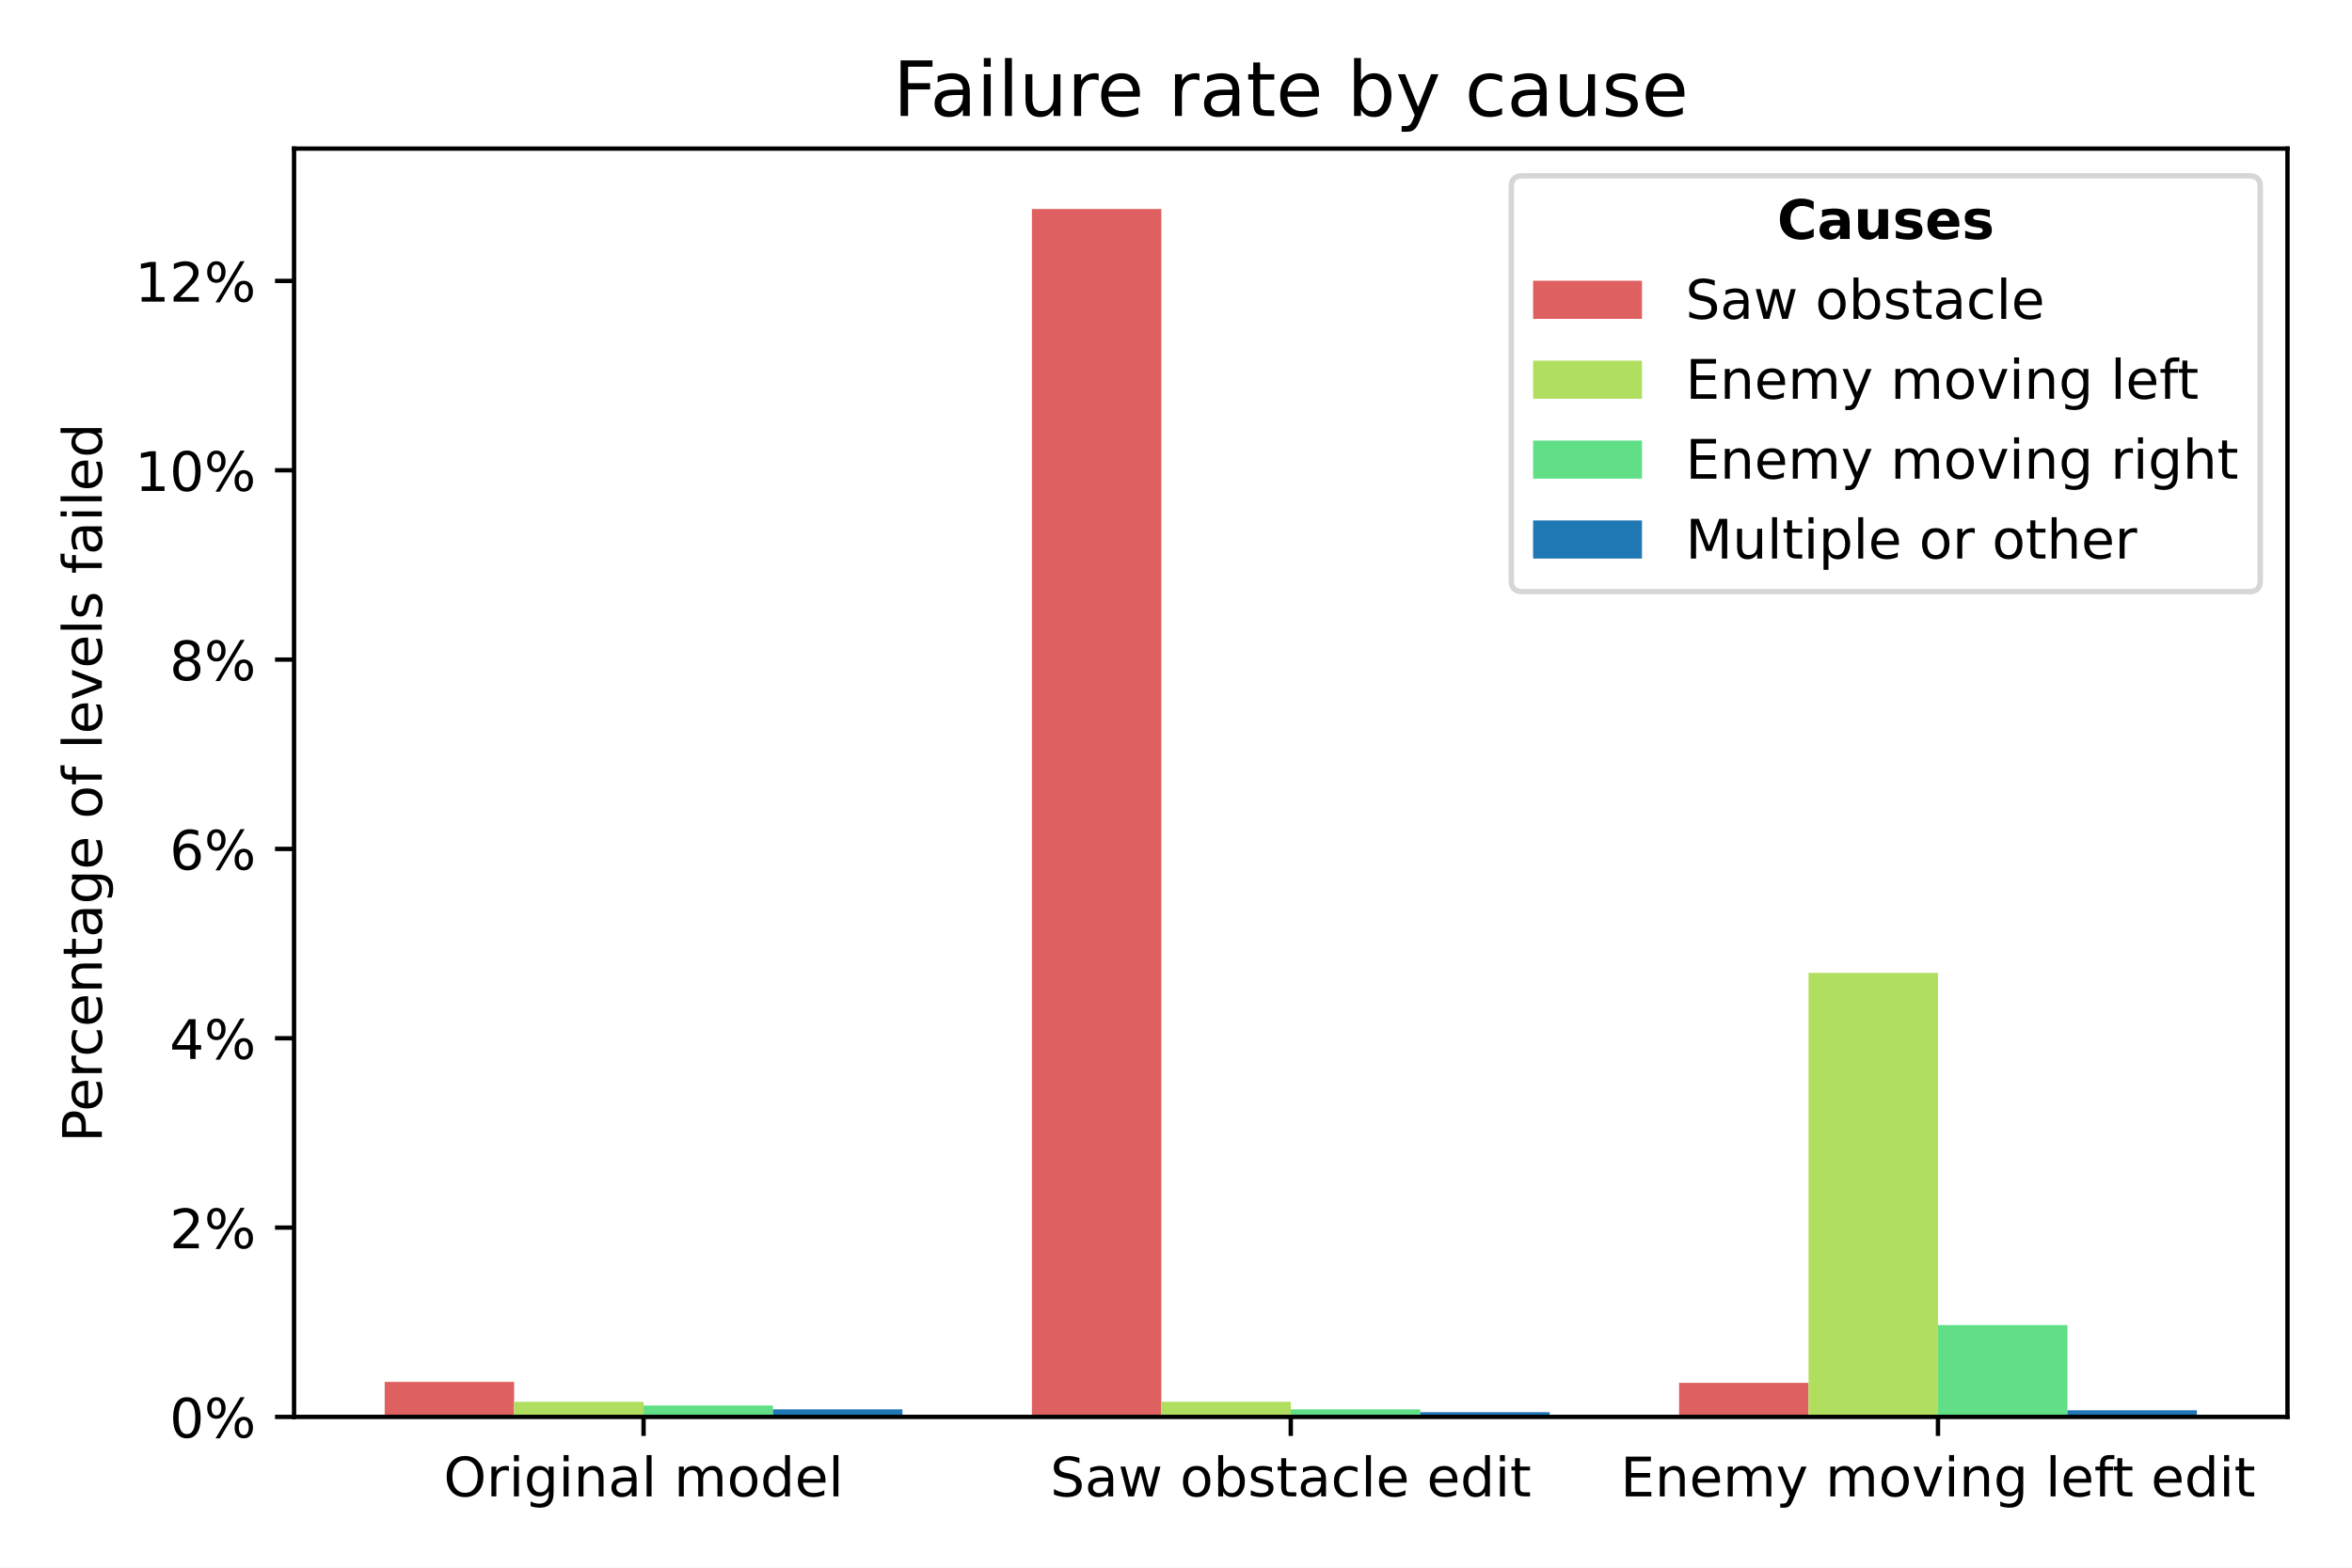
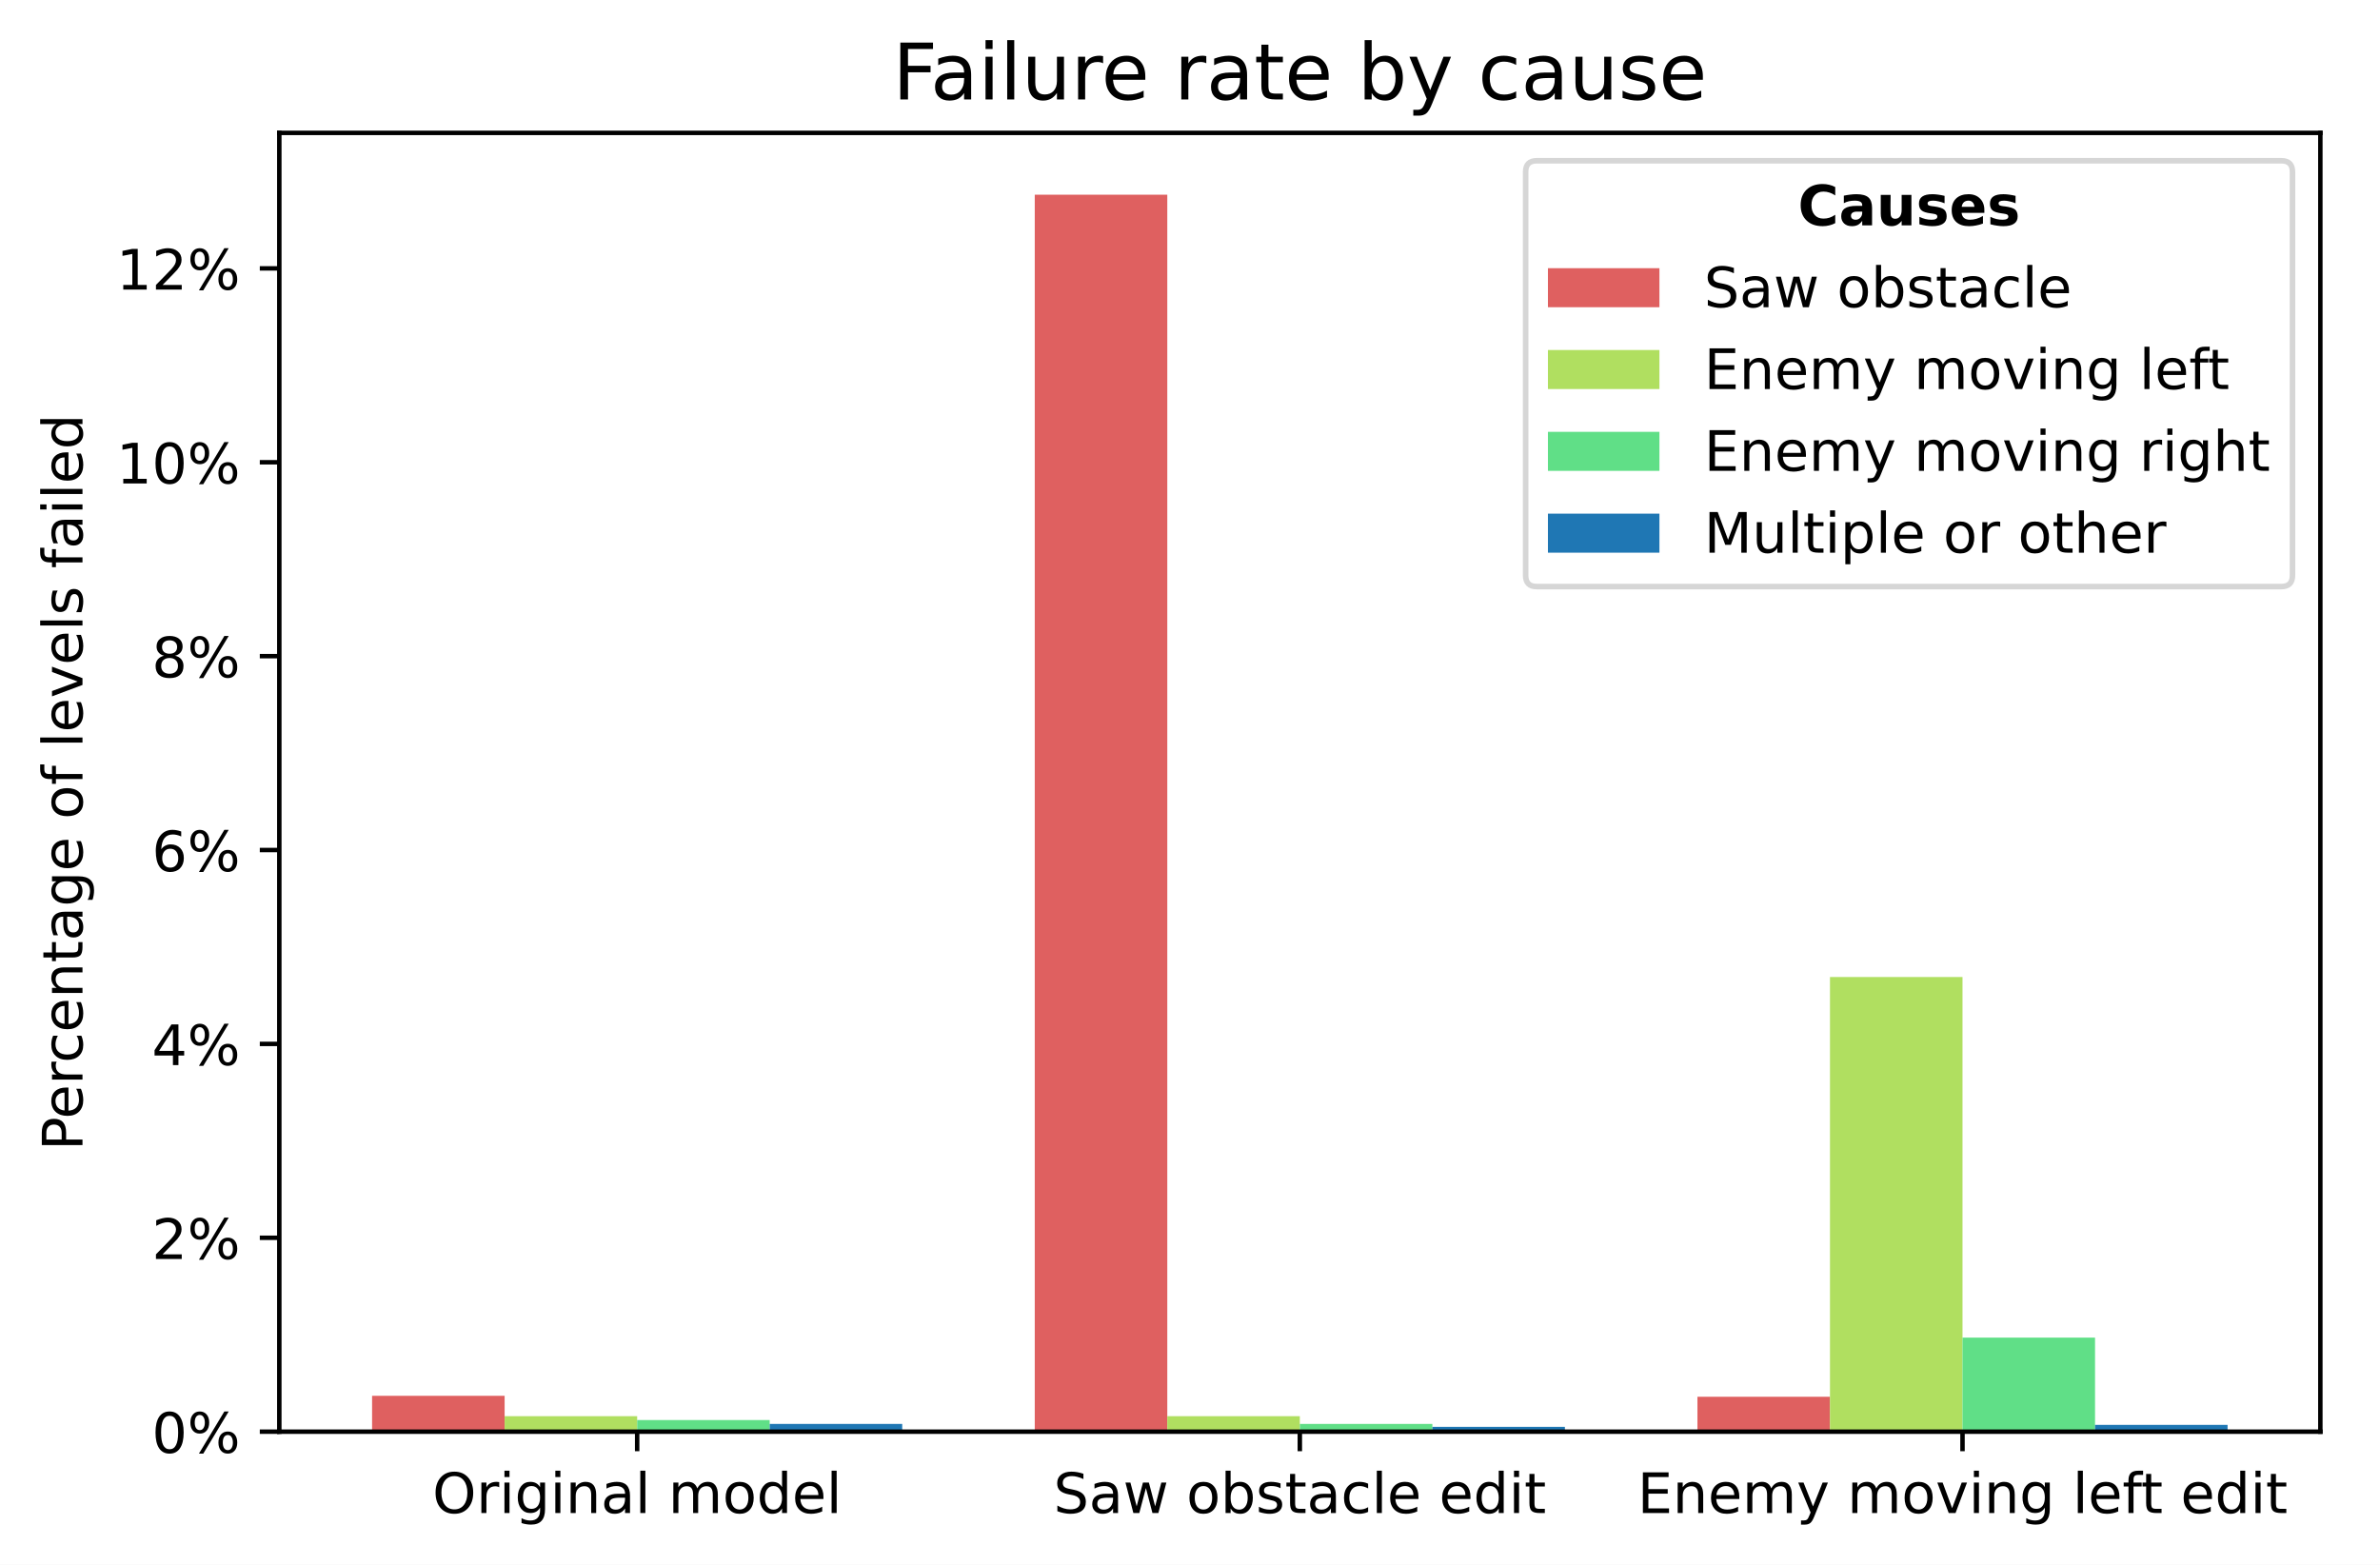
- <svg xmlns="http://www.w3.org/2000/svg" xmlns:xlink="http://www.w3.org/1999/xlink" height="288pt" version="1.1" viewBox="0 0 432 288" width="432pt">
+ <svg xmlns="http://www.w3.org/2000/svg" xmlns:xlink="http://www.w3.org/1999/xlink" height="280.716pt" version="1.1" viewBox="0 0 426.942 280.716" width="426.942pt">
  <defs>
    <style type="text/css">
*{stroke-linecap:butt;stroke-linejoin:round;}
  </style>
  </defs>
  <g id="figure_1">
    <g id="patch_1">
-       <path d="M 0 288  L 432 288  L 432 0  L 0 0  z " style="fill:#ffffff;" />
+       <path d="M 0 280.716  L 426.942 280.716  L 426.942 0  L 0 0  z " style="fill:#ffffff;" />
    </g>
    <g id="axes_1">
      <g id="patch_2">
-         <path d="M 54.013 260.3  L 420.15 260.3  L 420.15 27.3  L 54.013 27.3  z " style="fill:#ffffff;" />
+         <path d="M 50.105 256.838  L 416.242 256.838  L 416.242 23.838  L 50.105 23.838  z " style="fill:#ffffff;" />
      </g>
      <g id="patch_3">
-         <path clip-path="url(#pf97095588c)" d="M 70.655 260.3  L 94.43 260.3  L 94.43 253.865  L 70.655 253.865  z " style="fill:#df6060;" />
+         <path clip-path="url(#p0d12596759)" d="M 66.747 256.838  L 90.522 256.838  L 90.522 250.403  L 66.747 250.403  z " style="fill:#df6060;" />
      </g>
      <g id="patch_4">
-         <path clip-path="url(#pf97095588c)" d="M 189.531 260.3  L 213.306 260.3  L 213.306 38.395  L 189.531 38.395  z " style="fill:#df6060;" />
+         <path clip-path="url(#p0d12596759)" d="M 185.623 256.838  L 209.398 256.838  L 209.398 34.933  L 185.623 34.933  z " style="fill:#df6060;" />
      </g>
      <g id="patch_5">
-         <path clip-path="url(#pf97095588c)" d="M 308.407 260.3  L 332.182 260.3  L 332.182 254.039  L 308.407 254.039  z " style="fill:#df6060;" />
+         <path clip-path="url(#p0d12596759)" d="M 304.499 256.838  L 328.274 256.838  L 328.274 250.577  L 304.499 250.577  z " style="fill:#df6060;" />
      </g>
      <g id="patch_6">
-         <path clip-path="url(#pf97095588c)" d="M 94.43 260.3  L 118.205 260.3  L 118.205 257.517  L 94.43 257.517  z " style="fill:#b0df60;" />
+         <path clip-path="url(#p0d12596759)" d="M 90.522 256.838  L 114.298 256.838  L 114.298 254.055  L 90.522 254.055  z " style="fill:#b0df60;" />
      </g>
      <g id="patch_7">
-         <path clip-path="url(#pf97095588c)" d="M 213.306 260.3  L 237.081 260.3  L 237.081 257.517  L 213.306 257.517  z " style="fill:#b0df60;" />
+         <path clip-path="url(#p0d12596759)" d="M 209.398 256.838  L 233.173 256.838  L 233.173 254.055  L 209.398 254.055  z " style="fill:#b0df60;" />
      </g>
      <g id="patch_8">
-         <path clip-path="url(#pf97095588c)" d="M 332.182 260.3  L 355.957 260.3  L 355.957 178.738  L 332.182 178.738  z " style="fill:#b0df60;" />
+         <path clip-path="url(#p0d12596759)" d="M 328.274 256.838  L 352.049 256.838  L 352.049 175.276  L 328.274 175.276  z " style="fill:#b0df60;" />
      </g>
      <g id="patch_9">
-         <path clip-path="url(#pf97095588c)" d="M 118.205 260.3  L 141.981 260.3  L 141.981 258.213  L 118.205 258.213  z " style="fill:#60df87;" />
+         <path clip-path="url(#p0d12596759)" d="M 114.298 256.838  L 138.073 256.838  L 138.073 254.751  L 114.298 254.751  z " style="fill:#60df87;" />
      </g>
      <g id="patch_10">
-         <path clip-path="url(#pf97095588c)" d="M 237.081 260.3  L 260.856 260.3  L 260.856 258.909  L 237.081 258.909  z " style="fill:#60df87;" />
+         <path clip-path="url(#p0d12596759)" d="M 233.173 256.838  L 256.949 256.838  L 256.949 255.447  L 233.173 255.447  z " style="fill:#60df87;" />
      </g>
      <g id="patch_11">
-         <path clip-path="url(#pf97095588c)" d="M 355.957 260.3  L 379.732 260.3  L 379.732 243.431  L 355.957 243.431  z " style="fill:#60df87;" />
+         <path clip-path="url(#p0d12596759)" d="M 352.049 256.838  L 375.824 256.838  L 375.824 239.969  L 352.049 239.969  z " style="fill:#60df87;" />
      </g>
      <g id="patch_12">
-         <path clip-path="url(#pf97095588c)" d="M 141.981 260.3  L 165.756 260.3  L 165.756 258.909  L 141.981 258.909  z " style="fill:#1f77b4;" />
+         <path clip-path="url(#p0d12596759)" d="M 138.073 256.838  L 161.848 256.838  L 161.848 255.447  L 138.073 255.447  z " style="fill:#1f77b4;" />
      </g>
      <g id="patch_13">
-         <path clip-path="url(#pf97095588c)" d="M 260.856 260.3  L 284.632 260.3  L 284.632 259.43  L 260.856 259.43  z " style="fill:#1f77b4;" />
+         <path clip-path="url(#p0d12596759)" d="M 256.949 256.838  L 280.724 256.838  L 280.724 255.968  L 256.949 255.968  z " style="fill:#1f77b4;" />
      </g>
      <g id="patch_14">
-         <path clip-path="url(#pf97095588c)" d="M 379.732 260.3  L 403.507 260.3  L 403.507 259.083  L 379.732 259.083  z " style="fill:#1f77b4;" />
+         <path clip-path="url(#p0d12596759)" d="M 375.824 256.838  L 399.6 256.838  L 399.6 255.62  L 375.824 255.62  z " style="fill:#1f77b4;" />
      </g>
      <g id="matplotlib.axis_1">
        <g id="xtick_1">
          <g id="line2d_1">
            <defs>
-               <path d="M 0 0  L 0 3.5  " id="m4635ce8f99" style="stroke:#000000;stroke-width:0.8;" />
+               <path d="M 0 0  L 0 3.5  " id="mca3387ad0e" style="stroke:#000000;stroke-width:0.8;" />
            </defs>
            <g>
-               <use style="stroke:#000000;stroke-width:0.8;" x="118.205" xlink:href="#m4635ce8f99" y="260.3" />
+               <use style="stroke:#000000;stroke-width:0.8;" x="114.298" xlink:href="#mca3387ad0e" y="256.838" />
            </g>
          </g>
          <g id="text_1">
-             <text style="font-family:DejaVu Sans;font-size:10px;font-style:normal;font-weight:normal;text-anchor:middle;" transform="rotate(-0, 118.2054, 274.8984)" x="118.205" y="274.898">Original model</text>
+             <text style="font-family:DejaVu Sans;font-size:10px;font-style:normal;font-weight:normal;text-anchor:middle;" transform="rotate(-0, 114.2976, 271.4362)" x="114.298" y="271.436">Original model</text>
          </g>
        </g>
        <g id="xtick_2">
          <g id="line2d_2">
            <g>
-               <use style="stroke:#000000;stroke-width:0.8;" x="237.081" xlink:href="#m4635ce8f99" y="260.3" />
+               <use style="stroke:#000000;stroke-width:0.8;" x="233.173" xlink:href="#mca3387ad0e" y="256.838" />
            </g>
          </g>
          <g id="text_2">
-             <text style="font-family:DejaVu Sans;font-size:10px;font-style:normal;font-weight:normal;text-anchor:middle;" transform="rotate(-0, 237.0813, 274.8984)" x="237.081" y="274.898">Saw obstacle edit</text>
+             <text style="font-family:DejaVu Sans;font-size:10px;font-style:normal;font-weight:normal;text-anchor:middle;" transform="rotate(-0, 233.1734, 271.4362)" x="233.173" y="271.436">Saw obstacle edit</text>
          </g>
        </g>
        <g id="xtick_3">
          <g id="line2d_3">
            <g>
-               <use style="stroke:#000000;stroke-width:0.8;" x="355.957" xlink:href="#m4635ce8f99" y="260.3" />
+               <use style="stroke:#000000;stroke-width:0.8;" x="352.049" xlink:href="#mca3387ad0e" y="256.838" />
            </g>
          </g>
          <g id="text_3">
-             <text style="font-family:DejaVu Sans;font-size:10px;font-style:normal;font-weight:normal;text-anchor:middle;" transform="rotate(-0, 355.9571, 274.8984)" x="355.957" y="274.898">Enemy moving left edit</text>
+             <text style="font-family:DejaVu Sans;font-size:10px;font-style:normal;font-weight:normal;text-anchor:middle;" transform="rotate(-0, 352.0492, 271.4362)" x="352.049" y="271.436">Enemy moving left edit</text>
          </g>
        </g>
      </g>
      <g id="matplotlib.axis_2">
        <g id="ytick_1">
          <g id="line2d_4">
            <defs>
-               <path d="M 0 0  L -3.5 0  " id="md3ce5f569e" style="stroke:#000000;stroke-width:0.8;" />
+               <path d="M 0 0  L -3.5 0  " id="m3c16f49b6d" style="stroke:#000000;stroke-width:0.8;" />
            </defs>
            <g>
-               <use style="stroke:#000000;stroke-width:0.8;" x="54.013" xlink:href="#md3ce5f569e" y="260.3" />
+               <use style="stroke:#000000;stroke-width:0.8;" x="50.105" xlink:href="#m3c16f49b6d" y="256.838" />
            </g>
          </g>
          <g id="text_4">
-             <text style="font-family:DejaVu Sans;font-size:10px;font-style:normal;font-weight:normal;text-anchor:end;" transform="rotate(-0, 47.0125, 264.0992)" x="47.013" y="264.099">0%</text>
+             <text style="font-family:DejaVu Sans;font-size:10px;font-style:normal;font-weight:normal;text-anchor:end;" transform="rotate(-0, 43.10469, 260.637)" x="43.105" y="260.637">0%</text>
          </g>
        </g>
        <g id="ytick_2">
          <g id="line2d_5">
            <g>
-               <use style="stroke:#000000;stroke-width:0.8;" x="54.013" xlink:href="#md3ce5f569e" y="225.519" />
+               <use style="stroke:#000000;stroke-width:0.8;" x="50.105" xlink:href="#m3c16f49b6d" y="222.057" />
            </g>
          </g>
          <g id="text_5">
-             <text style="font-family:DejaVu Sans;font-size:10px;font-style:normal;font-weight:normal;text-anchor:end;" transform="rotate(-0, 47.0125, 229.3179)" x="47.013" y="229.318">2%</text>
+             <text style="font-family:DejaVu Sans;font-size:10px;font-style:normal;font-weight:normal;text-anchor:end;" transform="rotate(-0, 43.10469, 225.8557)" x="43.105" y="225.856">2%</text>
          </g>
        </g>
        <g id="ytick_3">
          <g id="line2d_6">
            <g>
-               <use style="stroke:#000000;stroke-width:0.8;" x="54.013" xlink:href="#md3ce5f569e" y="190.737" />
+               <use style="stroke:#000000;stroke-width:0.8;" x="50.105" xlink:href="#m3c16f49b6d" y="187.275" />
            </g>
          </g>
          <g id="text_6">
-             <text style="font-family:DejaVu Sans;font-size:10px;font-style:normal;font-weight:normal;text-anchor:end;" transform="rotate(-0, 47.0125, 194.5366)" x="47.013" y="194.537">4%</text>
+             <text style="font-family:DejaVu Sans;font-size:10px;font-style:normal;font-weight:normal;text-anchor:end;" transform="rotate(-0, 43.10469, 191.0744)" x="43.105" y="191.074">4%</text>
          </g>
        </g>
        <g id="ytick_4">
          <g id="line2d_7">
            <g>
-               <use style="stroke:#000000;stroke-width:0.8;" x="54.013" xlink:href="#md3ce5f569e" y="155.956" />
+               <use style="stroke:#000000;stroke-width:0.8;" x="50.105" xlink:href="#m3c16f49b6d" y="152.494" />
            </g>
          </g>
          <g id="text_7">
-             <text style="font-family:DejaVu Sans;font-size:10px;font-style:normal;font-weight:normal;text-anchor:end;" transform="rotate(-0, 47.0125, 159.7553)" x="47.013" y="159.755">6%</text>
+             <text style="font-family:DejaVu Sans;font-size:10px;font-style:normal;font-weight:normal;text-anchor:end;" transform="rotate(-0, 43.10469, 156.2931)" x="43.105" y="156.293">6%</text>
          </g>
        </g>
        <g id="ytick_5">
          <g id="line2d_8">
            <g>
-               <use style="stroke:#000000;stroke-width:0.8;" x="54.013" xlink:href="#md3ce5f569e" y="121.175" />
+               <use style="stroke:#000000;stroke-width:0.8;" x="50.105" xlink:href="#m3c16f49b6d" y="117.713" />
            </g>
          </g>
          <g id="text_8">
-             <text style="font-family:DejaVu Sans;font-size:10px;font-style:normal;font-weight:normal;text-anchor:end;" transform="rotate(-0, 47.0125, 124.974)" x="47.013" y="124.974">8%</text>
+             <text style="font-family:DejaVu Sans;font-size:10px;font-style:normal;font-weight:normal;text-anchor:end;" transform="rotate(-0, 43.10469, 121.5118)" x="43.105" y="121.512">8%</text>
          </g>
        </g>
        <g id="ytick_6">
          <g id="line2d_9">
            <g>
-               <use style="stroke:#000000;stroke-width:0.8;" x="54.013" xlink:href="#md3ce5f569e" y="86.393" />
+               <use style="stroke:#000000;stroke-width:0.8;" x="50.105" xlink:href="#m3c16f49b6d" y="82.931" />
            </g>
          </g>
          <g id="text_9">
-             <text style="font-family:DejaVu Sans;font-size:10px;font-style:normal;font-weight:normal;text-anchor:end;" transform="rotate(-0, 47.0125, 90.19267)" x="47.013" y="90.193">10%</text>
+             <text style="font-family:DejaVu Sans;font-size:10px;font-style:normal;font-weight:normal;text-anchor:end;" transform="rotate(-0, 43.10469, 86.73048)" x="43.105" y="86.73">10%</text>
          </g>
        </g>
        <g id="ytick_7">
          <g id="line2d_10">
            <g>
-               <use style="stroke:#000000;stroke-width:0.8;" x="54.013" xlink:href="#md3ce5f569e" y="51.612" />
+               <use style="stroke:#000000;stroke-width:0.8;" x="50.105" xlink:href="#m3c16f49b6d" y="48.15" />
            </g>
          </g>
          <g id="text_10">
-             <text style="font-family:DejaVu Sans;font-size:10px;font-style:normal;font-weight:normal;text-anchor:end;" transform="rotate(-0, 47.0125, 55.41136)" x="47.013" y="55.411">12%</text>
+             <text style="font-family:DejaVu Sans;font-size:10px;font-style:normal;font-weight:normal;text-anchor:end;" transform="rotate(-0, 43.10469, 51.94917)" x="43.105" y="51.949">12%</text>
          </g>
        </g>
        <g id="text_11">
-           <text style="font-family:DejaVu Sans;font-size:10px;font-style:normal;font-weight:normal;text-anchor:middle;" transform="rotate(-90, 18.70625, 143.8)" x="18.706" y="143.8">Percentage of levels failed</text>
+           <text style="font-family:DejaVu Sans;font-size:10px;font-style:normal;font-weight:normal;text-anchor:middle;" transform="rotate(-90, 14.79844, 140.3378)" x="14.798" y="140.338">Percentage of levels failed</text>
        </g>
      </g>
      <g id="patch_15">
-         <path d="M 54.013 260.3  L 54.013 27.3  " style="fill:none;stroke:#000000;stroke-linecap:square;stroke-linejoin:miter;stroke-width:0.8;" />
+         <path d="M 50.105 256.838  L 50.105 23.838  " style="fill:none;stroke:#000000;stroke-linecap:square;stroke-linejoin:miter;stroke-width:0.8;" />
      </g>
      <g id="patch_16">
-         <path d="M 420.15 260.3  L 420.15 27.3  " style="fill:none;stroke:#000000;stroke-linecap:square;stroke-linejoin:miter;stroke-width:0.8;" />
+         <path d="M 416.242 256.838  L 416.242 23.838  " style="fill:none;stroke:#000000;stroke-linecap:square;stroke-linejoin:miter;stroke-width:0.8;" />
      </g>
      <g id="patch_17">
-         <path d="M 54.013 260.3  L 420.15 260.3  " style="fill:none;stroke:#000000;stroke-linecap:square;stroke-linejoin:miter;stroke-width:0.8;" />
+         <path d="M 50.105 256.838  L 416.242 256.838  " style="fill:none;stroke:#000000;stroke-linecap:square;stroke-linejoin:miter;stroke-width:0.8;" />
      </g>
      <g id="patch_18">
-         <path d="M 54.013 27.3  L 420.15 27.3  " style="fill:none;stroke:#000000;stroke-linecap:square;stroke-linejoin:miter;stroke-width:0.8;" />
+         <path d="M 50.105 23.838  L 416.242 23.838  " style="fill:none;stroke:#000000;stroke-linecap:square;stroke-linejoin:miter;stroke-width:0.8;" />
      </g>
      <g id="text_12">
-         <text style="font-family:DejaVu Sans;font-size:14px;font-style:normal;font-weight:normal;text-anchor:middle;" transform="rotate(-0, 237.0813, 21.3)" x="237.081" y="21.3">Failure rate by cause</text>
+         <text style="font-family:DejaVu Sans;font-size:14px;font-style:normal;font-weight:normal;text-anchor:middle;" transform="rotate(-0, 233.1734, 17.83781)" x="233.173" y="17.838">Failure rate by cause</text>
      </g>
      <g id="legend_1">
        <g id="patch_19">
-           <path d="M 279.587 108.691  L 413.15 108.691  Q 415.15 108.691 415.15 106.691  L 415.15 34.3  Q 415.15 32.3 413.15 32.3  L 279.587 32.3  Q 277.587 32.3 277.587 34.3  L 277.587 106.691  Q 277.587 108.691 279.587 108.691  z " style="fill:#ffffff;opacity:0.8;stroke:#cccccc;stroke-linejoin:miter;" />
+           <path d="M 275.68 105.228  L 409.242 105.228  Q 411.242 105.228 411.242 103.228  L 411.242 30.838  Q 411.242 28.838 409.242 28.838  L 275.68 28.838  Q 273.68 28.838 273.68 30.838  L 273.68 103.228  Q 273.68 105.228 275.68 105.228  z " style="fill:#ffffff;opacity:0.8;stroke:#cccccc;stroke-linejoin:miter;" />
        </g>
        <g id="text_13">
-           <text style="font-family:DejaVu Sans;font-size:10px;font-style:normal;font-weight:bold;text-anchor:start;" transform="rotate(-0, 326.4227, 43.89844)" x="326.423" y="43.898">Causes</text>
+           <text style="font-family:DejaVu Sans;font-size:10px;font-style:normal;font-weight:bold;text-anchor:start;" transform="rotate(-0, 322.5148, 40.43625)" x="322.515" y="40.436">Causes</text>
        </g>
        <g id="patch_20">
-           <path d="M 281.587 58.577  L 301.587 58.577  L 301.587 51.577  L 281.587 51.577  z " style="fill:#df6060;" />
+           <path d="M 277.68 55.114  L 297.68 55.114  L 297.68 48.114  L 277.68 48.114  z " style="fill:#df6060;" />
        </g>
        <g id="text_14">
-           <text style="font-family:DejaVu Sans;font-size:10px;font-style:normal;font-weight:normal;text-anchor:start;" transform="rotate(-0, 309.5875, 58.57656)" x="309.587" y="58.577">Saw obstacle</text>
+           <text style="font-family:DejaVu Sans;font-size:10px;font-style:normal;font-weight:normal;text-anchor:start;" transform="rotate(-0, 305.6797, 55.11438)" x="305.68" y="55.114">Saw obstacle</text>
        </g>
        <g id="patch_21">
-           <path d="M 281.587 73.255  L 301.587 73.255  L 301.587 66.255  L 281.587 66.255  z " style="fill:#b0df60;" />
+           <path d="M 277.68 69.793  L 297.68 69.793  L 297.68 62.792  L 277.68 62.792  z " style="fill:#b0df60;" />
        </g>
        <g id="text_15">
-           <text style="font-family:DejaVu Sans;font-size:10px;font-style:normal;font-weight:normal;text-anchor:start;" transform="rotate(-0, 309.5875, 73.25469)" x="309.587" y="73.255">Enemy moving left</text>
+           <text style="font-family:DejaVu Sans;font-size:10px;font-style:normal;font-weight:normal;text-anchor:start;" transform="rotate(-0, 305.6797, 69.7925)" x="305.68" y="69.793">Enemy moving left</text>
        </g>
        <g id="patch_22">
-           <path d="M 281.587 87.933  L 301.587 87.933  L 301.587 80.933  L 281.587 80.933  z " style="fill:#60df87;" />
+           <path d="M 277.68 84.471  L 297.68 84.471  L 297.68 77.471  L 277.68 77.471  z " style="fill:#60df87;" />
        </g>
        <g id="text_16">
-           <text style="font-family:DejaVu Sans;font-size:10px;font-style:normal;font-weight:normal;text-anchor:start;" transform="rotate(-0, 309.5875, 87.93281)" x="309.587" y="87.933">Enemy moving right</text>
+           <text style="font-family:DejaVu Sans;font-size:10px;font-style:normal;font-weight:normal;text-anchor:start;" transform="rotate(-0, 305.6797, 84.47062)" x="305.68" y="84.471">Enemy moving right</text>
        </g>
        <g id="patch_23">
-           <path d="M 281.587 102.611  L 301.587 102.611  L 301.587 95.611  L 281.587 95.611  z " style="fill:#1f77b4;" />
+           <path d="M 277.68 99.149  L 297.68 99.149  L 297.68 92.149  L 277.68 92.149  z " style="fill:#1f77b4;" />
        </g>
        <g id="text_17">
-           <text style="font-family:DejaVu Sans;font-size:10px;font-style:normal;font-weight:normal;text-anchor:start;" transform="rotate(-0, 309.5875, 102.6109)" x="309.587" y="102.611">Multiple or other</text>
+           <text style="font-family:DejaVu Sans;font-size:10px;font-style:normal;font-weight:normal;text-anchor:start;" transform="rotate(-0, 305.6797, 99.14875)" x="305.68" y="99.149">Multiple or other</text>
        </g>
      </g>
    </g>
  </g>
  <defs>
-     <clipPath id="pf97095588c">
-       <rect height="233" width="366.137" x="54.013" y="27.3" />
+     <clipPath id="p0d12596759">
+       <rect height="233" width="366.137" x="50.105" y="23.838" />
    </clipPath>
  </defs>
</svg>
